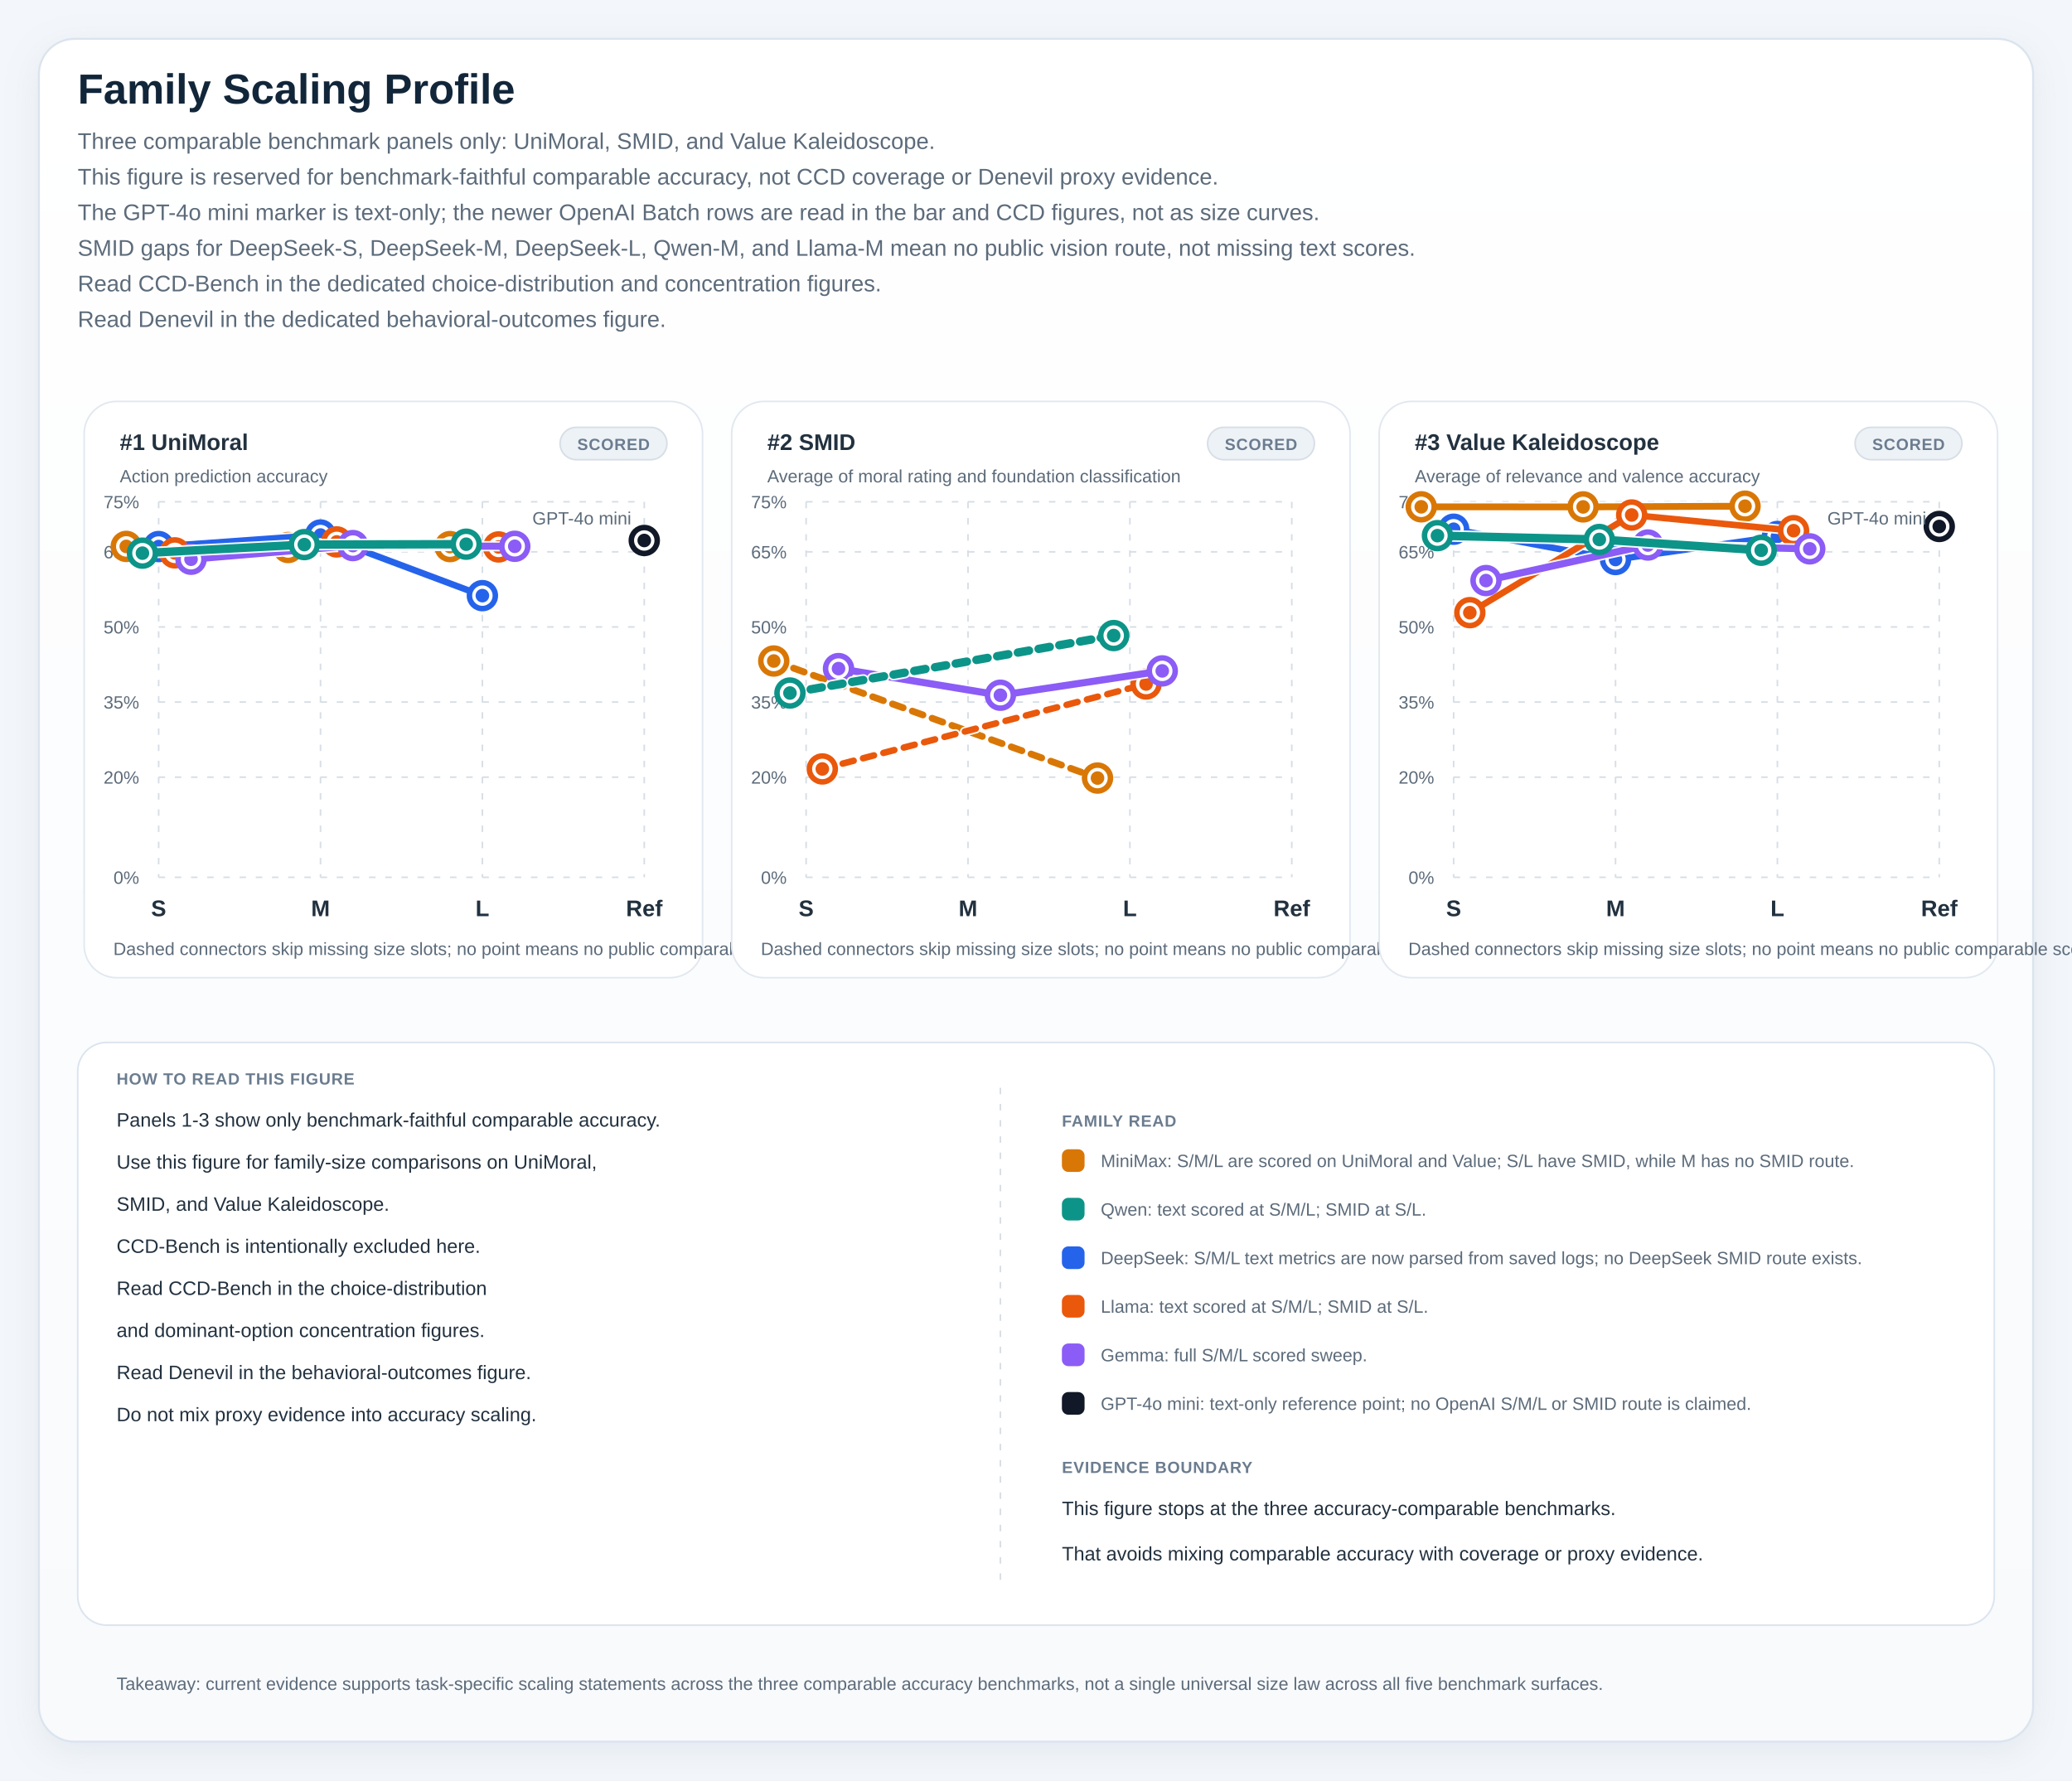
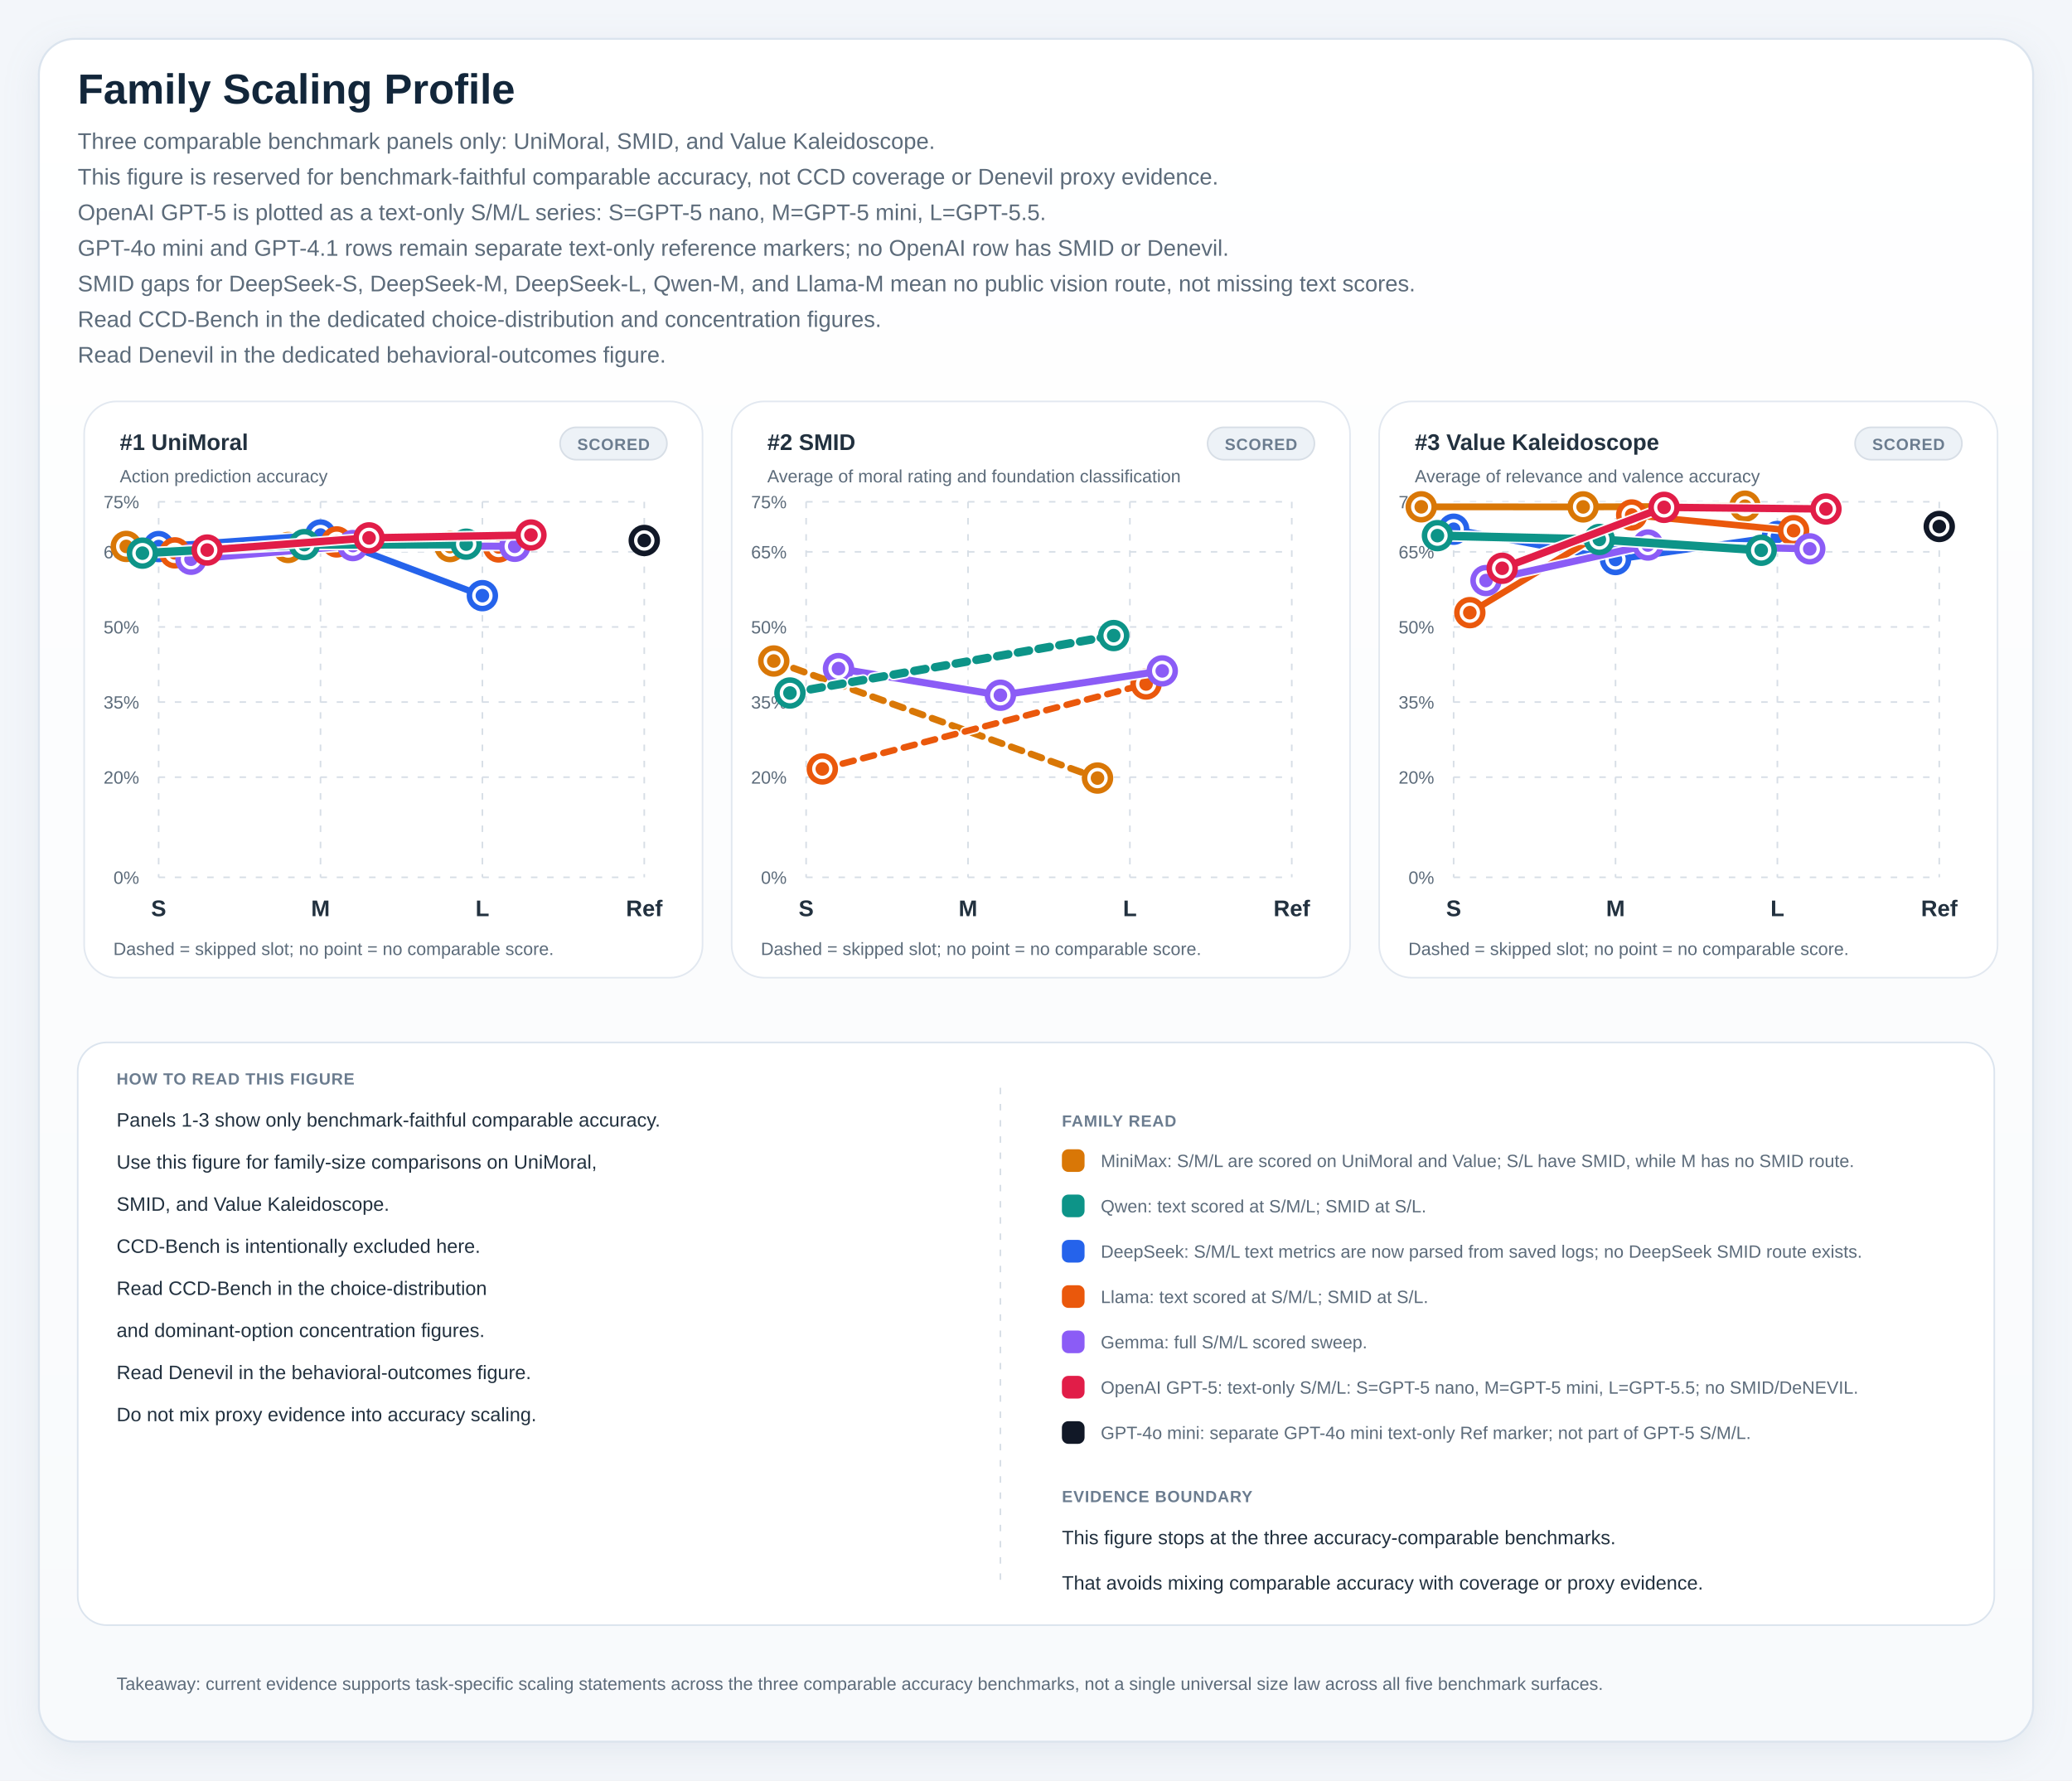
<svg xmlns="http://www.w3.org/2000/svg" viewBox="0 0 1280 1100" role="img" preserveAspectRatio="xMidYMin meet" style="max-width:100%;height:auto">
  <defs>
    <linearGradient id="panelGradient" x1="0" x2="0" y1="0" y2="1">
      <stop offset="0%" stop-color="#ffffff" />
      <stop offset="100%" stop-color="#f8fafc" />
    </linearGradient>
    <pattern id="diagonalHatch" width="8" height="8" patternUnits="userSpaceOnUse" patternTransform="rotate(45)">
      <line x1="0" y1="0" x2="0" y2="8" stroke="#cdd6e1" stroke-width="3" />
    </pattern>
    <filter id="softShadow" x="-20%" y="-20%" width="140%" height="140%">
      <feDropShadow dx="0" dy="6" stdDeviation="10" flood-color="#9fb0c2" flood-opacity="0.18" />
    </filter>
    <style>
.canvas { fill: #f3f6fa; }
.title { font: 700 26px 'IBM Plex Sans', 'Helvetica Neue', Arial, sans-serif; fill: #12263a; }
.subtitle { font: 400 14px 'IBM Plex Sans', 'Helvetica Neue', Arial, sans-serif; fill: #5c6b7a; }
.axis { font: 600 14px 'IBM Plex Sans', 'Helvetica Neue', Arial, sans-serif; fill: #22313f; }
.label { font: 500 13px 'IBM Plex Sans', 'Helvetica Neue', Arial, sans-serif; fill: #22313f; }
.metric { font: 700 20px 'IBM Plex Sans', 'Helvetica Neue', Arial, sans-serif; fill: #12263a; }
.celltext { font: 700 16px 'IBM Plex Sans', 'Helvetica Neue', Arial, sans-serif; fill: #ffffff; }
.celltext-dark { font: 700 16px 'IBM Plex Sans', 'Helvetica Neue', Arial, sans-serif; fill: #173042; }
.cellsub { font: 500 11px 'IBM Plex Sans', 'Helvetica Neue', Arial, sans-serif; fill: rgba(255,255,255,0.88); }
.cellsub-dark { font: 600 11px 'IBM Plex Sans', 'Helvetica Neue', Arial, sans-serif; fill: #385062; }
.body { font: 500 12px 'IBM Plex Sans', 'Helvetica Neue', Arial, sans-serif; fill: #22313f; }
.small { font: 500 11px 'IBM Plex Sans', 'Helvetica Neue', Arial, sans-serif; fill: #5c6b7a; }
.tiny { font: 600 10px 'IBM Plex Sans', 'Helvetica Neue', Arial, sans-serif; fill: #6b7c8f; letter-spacing: 0.04em; }
.grid { fill: #ffffff; stroke: #d7dee6; stroke-width: 1.25; }
.panel { fill: url(#panelGradient); stroke: #dbe4ee; stroke-width: 1.25; filter: url(#softShadow); }
.subpanel { fill: #ffffff; stroke: #e2e8f0; stroke-width: 1; }
.legend-card { fill: #ffffff; stroke: #dbe4ee; stroke-width: 1; }
.guide { stroke: #d7dee6; stroke-width: 1; stroke-dasharray: 4 6; }
.baseline { stroke: #aab7c6; stroke-width: 1.1; }
.muted-cell { fill: #eef2f7; stroke: #d7dee6; stroke-width: 1; }
.muted-bar { fill: #ecf1f6; stroke: #d7dee6; stroke-width: 1; }
.outline { stroke: rgba(255,255,255,0.9); stroke-width: 1; }
</style>
  </defs>
  <rect x="0" y="0" width="1280" height="1100" class="canvas" />
  <rect x="24" y="24" width="1232" height="1052" rx="22" class="panel" />
  <text x="48" y="64" class="title">Family Scaling Profile</text>
  <text x="48" y="92" class="subtitle">Three comparable benchmark panels only: UniMoral, SMID, and Value Kaleidoscope.</text>
  <text x="48" y="114" class="subtitle">This figure is reserved for benchmark-faithful comparable accuracy, not CCD coverage or Denevil proxy evidence.</text>
-   <text x="48" y="136" class="subtitle">The GPT-4o mini marker is text-only; the newer OpenAI Batch rows are read in the bar and CCD figures, not as size curves.</text>
-   <text x="48" y="158" class="subtitle">SMID gaps for DeepSeek-S, DeepSeek-M, DeepSeek-L, Qwen-M, and Llama-M mean no public vision route, not missing text scores.</text>
-   <text x="48" y="180" class="subtitle">Read CCD-Bench in the dedicated choice-distribution and concentration figures.</text>
-   <text x="48" y="202" class="subtitle">Read Denevil in the dedicated behavioral-outcomes figure.</text>
+   <text x="48" y="136" class="subtitle">OpenAI GPT-5 is plotted as a text-only S/M/L series: S=GPT-5 nano, M=GPT-5 mini, L=GPT-5.5.</text>
+   <text x="48" y="158" class="subtitle">GPT-4o mini and GPT-4.1 rows remain separate text-only reference markers; no OpenAI row has SMID or Denevil.</text>
+   <text x="48" y="180" class="subtitle">SMID gaps for DeepSeek-S, DeepSeek-M, DeepSeek-L, Qwen-M, and Llama-M mean no public vision route, not missing text scores.</text>
+   <text x="48" y="202" class="subtitle">Read CCD-Bench in the dedicated choice-distribution and concentration figures.</text>
+   <text x="48" y="224" class="subtitle">Read Denevil in the dedicated behavioral-outcomes figure.</text>
  <rect x="52" y="248" width="382" height="356" rx="20" class="subpanel" />
  <rect x="346" y="264" width="66" height="20" rx="10" fill="#edf2f7" stroke="#d7dee6" stroke-width="1" />
  <text x="379" y="278" text-anchor="middle" class="tiny">SCORED</text>
  <text x="74" y="278" class="axis">#1 UniMoral</text>
  <text x="74" y="298" class="small">Action prediction accuracy</text>
  <line x1="98" y1="542.00" x2="398" y2="542.00" class="guide" />
  <text x="86" y="546.00" text-anchor="end" class="small">0%</text>
  <line x1="98" y1="480.13" x2="398" y2="480.13" class="guide" />
  <text x="86" y="484.13" text-anchor="end" class="small">20%</text>
  <line x1="98" y1="433.73" x2="398" y2="433.73" class="guide" />
  <text x="86" y="437.73" text-anchor="end" class="small">35%</text>
  <line x1="98" y1="387.33" x2="398" y2="387.33" class="guide" />
  <text x="86" y="391.33" text-anchor="end" class="small">50%</text>
  <line x1="98" y1="340.93" x2="398" y2="340.93" class="guide" />
  <text x="86" y="344.93" text-anchor="end" class="small">65%</text>
  <line x1="98" y1="310.00" x2="398" y2="310.00" class="guide" />
  <text x="86" y="314.00" text-anchor="end" class="small">75%</text>
  <line x1="98.00" y1="310" x2="98.00" y2="542" class="guide" />
  <text x="98.00" y="566" text-anchor="middle" class="axis">S</text>
  <line x1="198.00" y1="310" x2="198.00" y2="542" class="guide" />
  <text x="198.00" y="566" text-anchor="middle" class="axis">M</text>
  <line x1="298.00" y1="310" x2="298.00" y2="542" class="guide" />
  <text x="298.00" y="566" text-anchor="middle" class="axis">L</text>
  <line x1="398.00" y1="310" x2="398.00" y2="542" class="guide" />
  <text x="398.00" y="566" text-anchor="middle" class="axis">Ref</text>
  <line x1="78.00" y1="337.57" x2="178.00" y2="338.24" stroke="#ffffff" stroke-width="6.2" stroke-linecap="round" opacity="0.95" />
  <line x1="78.00" y1="337.57" x2="178.00" y2="338.24" stroke="#d97706" stroke-width="4.2" stroke-linecap="round" />
  <line x1="178.00" y1="338.24" x2="278.00" y2="337.68" stroke="#ffffff" stroke-width="6.2" stroke-linecap="round" opacity="0.95" />
  <line x1="178.00" y1="338.24" x2="278.00" y2="337.68" stroke="#d97706" stroke-width="4.2" stroke-linecap="round" />
  <circle cx="78.00" cy="337.57" r="8" fill="#ffffff" stroke="#d97706" stroke-width="3.4" />
  <circle cx="78.00" cy="337.57" r="4.2" fill="#d97706" />
  <circle cx="178.00" cy="338.24" r="8" fill="#ffffff" stroke="#d97706" stroke-width="3.4" />
  <circle cx="178.00" cy="338.24" r="4.2" fill="#d97706" />
  <circle cx="278.00" cy="337.68" r="8" fill="#ffffff" stroke="#d97706" stroke-width="3.4" />
  <circle cx="278.00" cy="337.68" r="4.2" fill="#d97706" />
  <line x1="98.00" y1="337.66" x2="198.00" y2="330.53" stroke="#ffffff" stroke-width="6.0" stroke-linecap="round" opacity="0.95" />
  <line x1="98.00" y1="337.66" x2="198.00" y2="330.53" stroke="#2563eb" stroke-width="4.0" stroke-linecap="round" />
  <line x1="198.00" y1="330.53" x2="298.00" y2="367.98" stroke="#ffffff" stroke-width="6.0" stroke-linecap="round" opacity="0.95" />
  <line x1="198.00" y1="330.53" x2="298.00" y2="367.98" stroke="#2563eb" stroke-width="4.0" stroke-linecap="round" />
  <circle cx="98.00" cy="337.66" r="8" fill="#ffffff" stroke="#2563eb" stroke-width="3.4" />
  <circle cx="98.00" cy="337.66" r="4.2" fill="#2563eb" />
  <circle cx="198.00" cy="330.53" r="8" fill="#ffffff" stroke="#2563eb" stroke-width="3.4" />
  <circle cx="198.00" cy="330.53" r="4.2" fill="#2563eb" />
  <circle cx="298.00" cy="367.98" r="8" fill="#ffffff" stroke="#2563eb" stroke-width="3.4" />
  <circle cx="298.00" cy="367.98" r="4.2" fill="#2563eb" />
  <line x1="108.00" y1="341.55" x2="208.00" y2="334.79" stroke="#ffffff" stroke-width="6.0" stroke-linecap="round" opacity="0.95" />
  <line x1="108.00" y1="341.55" x2="208.00" y2="334.79" stroke="#ea580c" stroke-width="4.0" stroke-linecap="round" />
  <line x1="208.00" y1="334.79" x2="308.00" y2="337.89" stroke="#ffffff" stroke-width="6.0" stroke-linecap="round" opacity="0.95" />
  <line x1="208.00" y1="334.79" x2="308.00" y2="337.89" stroke="#ea580c" stroke-width="4.0" stroke-linecap="round" />
  <circle cx="108.00" cy="341.55" r="8" fill="#ffffff" stroke="#ea580c" stroke-width="3.4" />
  <circle cx="108.00" cy="341.55" r="4.2" fill="#ea580c" />
  <circle cx="208.00" cy="334.79" r="8" fill="#ffffff" stroke="#ea580c" stroke-width="3.4" />
  <circle cx="208.00" cy="334.79" r="4.2" fill="#ea580c" />
  <circle cx="308.00" cy="337.89" r="8" fill="#ffffff" stroke="#ea580c" stroke-width="3.4" />
  <circle cx="308.00" cy="337.89" r="4.2" fill="#ea580c" />
  <line x1="118.00" y1="345.50" x2="218.00" y2="337.05" stroke="#ffffff" stroke-width="6.4" stroke-linecap="round" opacity="0.95" />
  <line x1="118.00" y1="345.50" x2="218.00" y2="337.05" stroke="#8b5cf6" stroke-width="4.4" stroke-linecap="round" />
  <line x1="218.00" y1="337.05" x2="318.00" y2="337.50" stroke="#ffffff" stroke-width="6.4" stroke-linecap="round" opacity="0.95" />
  <line x1="218.00" y1="337.05" x2="318.00" y2="337.50" stroke="#8b5cf6" stroke-width="4.4" stroke-linecap="round" />
  <circle cx="118.00" cy="345.50" r="8" fill="#ffffff" stroke="#8b5cf6" stroke-width="3.4" />
  <circle cx="118.00" cy="345.50" r="4.2" fill="#8b5cf6" />
  <circle cx="218.00" cy="337.05" r="8" fill="#ffffff" stroke="#8b5cf6" stroke-width="3.4" />
  <circle cx="218.00" cy="337.05" r="4.2" fill="#8b5cf6" />
  <circle cx="318.00" cy="337.50" r="8" fill="#ffffff" stroke="#8b5cf6" stroke-width="3.4" />
  <circle cx="318.00" cy="337.50" r="4.2" fill="#8b5cf6" />
  <line x1="88.00" y1="341.73" x2="188.00" y2="336.45" stroke="#ffffff" stroke-width="7.2" stroke-linecap="round" opacity="0.95" />
  <line x1="88.00" y1="341.73" x2="188.00" y2="336.45" stroke="#0d9488" stroke-width="5.2" stroke-linecap="round" />
  <line x1="188.00" y1="336.45" x2="288.00" y2="336.20" stroke="#ffffff" stroke-width="7.2" stroke-linecap="round" opacity="0.95" />
  <line x1="188.00" y1="336.45" x2="288.00" y2="336.20" stroke="#0d9488" stroke-width="5.2" stroke-linecap="round" />
  <circle cx="88.00" cy="341.73" r="8" fill="#ffffff" stroke="#0d9488" stroke-width="3.4" />
  <circle cx="88.00" cy="341.73" r="4.2" fill="#0d9488" />
  <circle cx="188.00" cy="336.45" r="8" fill="#ffffff" stroke="#0d9488" stroke-width="3.4" />
  <circle cx="188.00" cy="336.45" r="4.2" fill="#0d9488" />
  <circle cx="288.00" cy="336.20" r="8" fill="#ffffff" stroke="#0d9488" stroke-width="3.4" />
  <circle cx="288.00" cy="336.20" r="4.2" fill="#0d9488" />
+   <line x1="128.00" y1="339.83" x2="228.00" y2="332.29" stroke="#ffffff" stroke-width="6.6" stroke-linecap="round" opacity="0.95" />
+   <line x1="128.00" y1="339.83" x2="228.00" y2="332.29" stroke="#e11d48" stroke-width="4.6" stroke-linecap="round" />
+   <line x1="228.00" y1="332.29" x2="328.00" y2="330.53" stroke="#ffffff" stroke-width="6.6" stroke-linecap="round" opacity="0.95" />
+   <line x1="228.00" y1="332.29" x2="328.00" y2="330.53" stroke="#e11d48" stroke-width="4.6" stroke-linecap="round" />
+   <circle cx="128.00" cy="339.83" r="8" fill="#ffffff" stroke="#e11d48" stroke-width="3.4" />
+   <circle cx="128.00" cy="339.83" r="4.2" fill="#e11d48" />
+   <circle cx="228.00" cy="332.29" r="8" fill="#ffffff" stroke="#e11d48" stroke-width="3.4" />
+   <circle cx="228.00" cy="332.29" r="4.2" fill="#e11d48" />
+   <circle cx="328.00" cy="330.53" r="8" fill="#ffffff" stroke="#e11d48" stroke-width="3.4" />
+   <circle cx="328.00" cy="330.53" r="4.2" fill="#e11d48" />
  <circle cx="398.00" cy="333.91" r="8" fill="#ffffff" stroke="#111827" stroke-width="3.4" />
  <circle cx="398.00" cy="333.91" r="4.2" fill="#111827" />
-   <text x="390.00" y="324.00" text-anchor="end" class="small">GPT-4o mini</text>
-   <text x="70" y="590" class="small">Dashed connectors skip missing size slots; no point means no public comparable score.</text>
+   <text x="70" y="590" class="small">Dashed = skipped slot; no point = no comparable score.</text>
  <rect x="452" y="248" width="382" height="356" rx="20" class="subpanel" />
  <rect x="746" y="264" width="66" height="20" rx="10" fill="#edf2f7" stroke="#d7dee6" stroke-width="1" />
  <text x="779" y="278" text-anchor="middle" class="tiny">SCORED</text>
  <text x="474" y="278" class="axis">#2 SMID</text>
  <text x="474" y="298" class="small">Average of moral rating and foundation classification</text>
  <line x1="498" y1="542.00" x2="798" y2="542.00" class="guide" />
  <text x="486" y="546.00" text-anchor="end" class="small">0%</text>
  <line x1="498" y1="480.13" x2="798" y2="480.13" class="guide" />
  <text x="486" y="484.13" text-anchor="end" class="small">20%</text>
  <line x1="498" y1="433.73" x2="798" y2="433.73" class="guide" />
  <text x="486" y="437.73" text-anchor="end" class="small">35%</text>
  <line x1="498" y1="387.33" x2="798" y2="387.33" class="guide" />
  <text x="486" y="391.33" text-anchor="end" class="small">50%</text>
  <line x1="498" y1="340.93" x2="798" y2="340.93" class="guide" />
  <text x="486" y="344.93" text-anchor="end" class="small">65%</text>
  <line x1="498" y1="310.00" x2="798" y2="310.00" class="guide" />
  <text x="486" y="314.00" text-anchor="end" class="small">75%</text>
  <line x1="498.00" y1="310" x2="498.00" y2="542" class="guide" />
  <text x="498.00" y="566" text-anchor="middle" class="axis">S</text>
  <line x1="598.00" y1="310" x2="598.00" y2="542" class="guide" />
  <text x="598.00" y="566" text-anchor="middle" class="axis">M</text>
  <line x1="698.00" y1="310" x2="698.00" y2="542" class="guide" />
  <text x="698.00" y="566" text-anchor="middle" class="axis">L</text>
  <line x1="798.00" y1="310" x2="798.00" y2="542" class="guide" />
  <text x="798.00" y="566" text-anchor="middle" class="axis">Ref</text>
  <line x1="478.00" y1="408.37" x2="678.00" y2="480.68" stroke="#ffffff" stroke-width="6.2" stroke-linecap="round" opacity="0.95" stroke-dasharray="7 6" />
  <line x1="478.00" y1="408.37" x2="678.00" y2="480.68" stroke="#d97706" stroke-width="4.2" stroke-linecap="round" stroke-dasharray="7 6" />
  <circle cx="478.00" cy="408.37" r="8" fill="#ffffff" stroke="#d97706" stroke-width="3.4" />
  <circle cx="478.00" cy="408.37" r="4.2" fill="#d97706" />
  <circle cx="678.00" cy="480.68" r="8" fill="#ffffff" stroke="#d97706" stroke-width="3.4" />
  <circle cx="678.00" cy="480.68" r="4.2" fill="#d97706" />
  <line x1="508.00" y1="475.05" x2="708.00" y2="422.57" stroke="#ffffff" stroke-width="6.0" stroke-linecap="round" opacity="0.95" stroke-dasharray="7 6" />
  <line x1="508.00" y1="475.05" x2="708.00" y2="422.57" stroke="#ea580c" stroke-width="4.0" stroke-linecap="round" stroke-dasharray="7 6" />
  <circle cx="508.00" cy="475.05" r="8" fill="#ffffff" stroke="#ea580c" stroke-width="3.4" />
  <circle cx="508.00" cy="475.05" r="4.2" fill="#ea580c" />
  <circle cx="708.00" cy="422.57" r="8" fill="#ffffff" stroke="#ea580c" stroke-width="3.4" />
  <circle cx="708.00" cy="422.57" r="4.2" fill="#ea580c" />
  <line x1="518.00" y1="413.05" x2="618.00" y2="429.51" stroke="#ffffff" stroke-width="6.4" stroke-linecap="round" opacity="0.95" />
  <line x1="518.00" y1="413.05" x2="618.00" y2="429.51" stroke="#8b5cf6" stroke-width="4.4" stroke-linecap="round" />
  <line x1="618.00" y1="429.51" x2="718.00" y2="414.47" stroke="#ffffff" stroke-width="6.4" stroke-linecap="round" opacity="0.95" />
  <line x1="618.00" y1="429.51" x2="718.00" y2="414.47" stroke="#8b5cf6" stroke-width="4.4" stroke-linecap="round" />
  <circle cx="518.00" cy="413.05" r="8" fill="#ffffff" stroke="#8b5cf6" stroke-width="3.4" />
  <circle cx="518.00" cy="413.05" r="4.2" fill="#8b5cf6" />
  <circle cx="618.00" cy="429.51" r="8" fill="#ffffff" stroke="#8b5cf6" stroke-width="3.4" />
  <circle cx="618.00" cy="429.51" r="4.2" fill="#8b5cf6" />
  <circle cx="718.00" cy="414.47" r="8" fill="#ffffff" stroke="#8b5cf6" stroke-width="3.4" />
  <circle cx="718.00" cy="414.47" r="4.2" fill="#8b5cf6" />
  <line x1="488.00" y1="428.14" x2="688.00" y2="392.64" stroke="#ffffff" stroke-width="7.2" stroke-linecap="round" opacity="0.95" stroke-dasharray="7 6" />
  <line x1="488.00" y1="428.14" x2="688.00" y2="392.64" stroke="#0d9488" stroke-width="5.2" stroke-linecap="round" stroke-dasharray="7 6" />
  <circle cx="488.00" cy="428.14" r="8" fill="#ffffff" stroke="#0d9488" stroke-width="3.4" />
  <circle cx="488.00" cy="428.14" r="4.2" fill="#0d9488" />
  <circle cx="688.00" cy="392.64" r="8" fill="#ffffff" stroke="#0d9488" stroke-width="3.4" />
  <circle cx="688.00" cy="392.64" r="4.2" fill="#0d9488" />
-   <text x="470" y="590" class="small">Dashed connectors skip missing size slots; no point means no public comparable score.</text>
+   <text x="470" y="590" class="small">Dashed = skipped slot; no point = no comparable score.</text>
  <rect x="852" y="248" width="382" height="356" rx="20" class="subpanel" />
  <rect x="1146" y="264" width="66" height="20" rx="10" fill="#edf2f7" stroke="#d7dee6" stroke-width="1" />
  <text x="1179" y="278" text-anchor="middle" class="tiny">SCORED</text>
  <text x="874" y="278" class="axis">#3 Value Kaleidoscope</text>
  <text x="874" y="298" class="small">Average of relevance and valence accuracy</text>
  <line x1="898" y1="542.00" x2="1198" y2="542.00" class="guide" />
  <text x="886" y="546.00" text-anchor="end" class="small">0%</text>
  <line x1="898" y1="480.13" x2="1198" y2="480.13" class="guide" />
  <text x="886" y="484.13" text-anchor="end" class="small">20%</text>
  <line x1="898" y1="433.73" x2="1198" y2="433.73" class="guide" />
  <text x="886" y="437.73" text-anchor="end" class="small">35%</text>
  <line x1="898" y1="387.33" x2="1198" y2="387.33" class="guide" />
  <text x="886" y="391.33" text-anchor="end" class="small">50%</text>
  <line x1="898" y1="340.93" x2="1198" y2="340.93" class="guide" />
  <text x="886" y="344.93" text-anchor="end" class="small">65%</text>
  <line x1="898" y1="310.00" x2="1198" y2="310.00" class="guide" />
  <text x="886" y="314.00" text-anchor="end" class="small">75%</text>
  <line x1="898.00" y1="310" x2="898.00" y2="542" class="guide" />
  <text x="898.00" y="566" text-anchor="middle" class="axis">S</text>
  <line x1="998.00" y1="310" x2="998.00" y2="542" class="guide" />
  <text x="998.00" y="566" text-anchor="middle" class="axis">M</text>
  <line x1="1098.00" y1="310" x2="1098.00" y2="542" class="guide" />
  <text x="1098.00" y="566" text-anchor="middle" class="axis">L</text>
  <line x1="1198.00" y1="310" x2="1198.00" y2="542" class="guide" />
  <text x="1198.00" y="566" text-anchor="middle" class="axis">Ref</text>
  <line x1="878.00" y1="313.11" x2="978.00" y2="313.16" stroke="#ffffff" stroke-width="6.2" stroke-linecap="round" opacity="0.95" />
  <line x1="878.00" y1="313.11" x2="978.00" y2="313.16" stroke="#d97706" stroke-width="4.2" stroke-linecap="round" />
  <line x1="978.00" y1="313.16" x2="1078.00" y2="312.72" stroke="#ffffff" stroke-width="6.2" stroke-linecap="round" opacity="0.95" />
  <line x1="978.00" y1="313.16" x2="1078.00" y2="312.72" stroke="#d97706" stroke-width="4.2" stroke-linecap="round" />
  <circle cx="878.00" cy="313.11" r="8" fill="#ffffff" stroke="#d97706" stroke-width="3.4" />
  <circle cx="878.00" cy="313.11" r="4.2" fill="#d97706" />
  <circle cx="978.00" cy="313.16" r="8" fill="#ffffff" stroke="#d97706" stroke-width="3.4" />
  <circle cx="978.00" cy="313.16" r="4.2" fill="#d97706" />
  <circle cx="1078.00" cy="312.72" r="8" fill="#ffffff" stroke="#d97706" stroke-width="3.4" />
  <circle cx="1078.00" cy="312.72" r="4.2" fill="#d97706" />
  <line x1="898.00" y1="326.95" x2="998.00" y2="345.67" stroke="#ffffff" stroke-width="6.0" stroke-linecap="round" opacity="0.95" />
  <line x1="898.00" y1="326.95" x2="998.00" y2="345.67" stroke="#2563eb" stroke-width="4.0" stroke-linecap="round" />
  <line x1="998.00" y1="345.67" x2="1098.00" y2="331.45" stroke="#ffffff" stroke-width="6.0" stroke-linecap="round" opacity="0.95" />
  <line x1="998.00" y1="345.67" x2="1098.00" y2="331.45" stroke="#2563eb" stroke-width="4.0" stroke-linecap="round" />
  <circle cx="898.00" cy="326.95" r="8" fill="#ffffff" stroke="#2563eb" stroke-width="3.4" />
  <circle cx="898.00" cy="326.95" r="4.2" fill="#2563eb" />
  <circle cx="998.00" cy="345.67" r="8" fill="#ffffff" stroke="#2563eb" stroke-width="3.4" />
  <circle cx="998.00" cy="345.67" r="4.2" fill="#2563eb" />
  <circle cx="1098.00" cy="331.45" r="8" fill="#ffffff" stroke="#2563eb" stroke-width="3.4" />
  <circle cx="1098.00" cy="331.45" r="4.2" fill="#2563eb" />
  <line x1="908.00" y1="378.49" x2="1008.00" y2="318.15" stroke="#ffffff" stroke-width="6.0" stroke-linecap="round" opacity="0.95" />
  <line x1="908.00" y1="378.49" x2="1008.00" y2="318.15" stroke="#ea580c" stroke-width="4.0" stroke-linecap="round" />
  <line x1="1008.00" y1="318.15" x2="1108.00" y2="327.84" stroke="#ffffff" stroke-width="6.0" stroke-linecap="round" opacity="0.95" />
  <line x1="1008.00" y1="318.15" x2="1108.00" y2="327.84" stroke="#ea580c" stroke-width="4.0" stroke-linecap="round" />
  <circle cx="908.00" cy="378.49" r="8" fill="#ffffff" stroke="#ea580c" stroke-width="3.4" />
  <circle cx="908.00" cy="378.49" r="4.2" fill="#ea580c" />
  <circle cx="1008.00" cy="318.15" r="8" fill="#ffffff" stroke="#ea580c" stroke-width="3.4" />
  <circle cx="1008.00" cy="318.15" r="4.2" fill="#ea580c" />
  <circle cx="1108.00" cy="327.84" r="8" fill="#ffffff" stroke="#ea580c" stroke-width="3.4" />
  <circle cx="1108.00" cy="327.84" r="4.2" fill="#ea580c" />
  <line x1="918.00" y1="358.67" x2="1018.00" y2="336.71" stroke="#ffffff" stroke-width="6.4" stroke-linecap="round" opacity="0.95" />
  <line x1="918.00" y1="358.67" x2="1018.00" y2="336.71" stroke="#8b5cf6" stroke-width="4.4" stroke-linecap="round" />
  <line x1="1018.00" y1="336.71" x2="1118.00" y2="339.08" stroke="#ffffff" stroke-width="6.4" stroke-linecap="round" opacity="0.95" />
  <line x1="1018.00" y1="336.71" x2="1118.00" y2="339.08" stroke="#8b5cf6" stroke-width="4.4" stroke-linecap="round" />
  <circle cx="918.00" cy="358.67" r="8" fill="#ffffff" stroke="#8b5cf6" stroke-width="3.4" />
  <circle cx="918.00" cy="358.67" r="4.2" fill="#8b5cf6" />
  <circle cx="1018.00" cy="336.71" r="8" fill="#ffffff" stroke="#8b5cf6" stroke-width="3.4" />
  <circle cx="1018.00" cy="336.71" r="4.2" fill="#8b5cf6" />
  <circle cx="1118.00" cy="339.08" r="8" fill="#ffffff" stroke="#8b5cf6" stroke-width="3.4" />
  <circle cx="1118.00" cy="339.08" r="4.2" fill="#8b5cf6" />
  <line x1="888.00" y1="330.91" x2="988.00" y2="333.29" stroke="#ffffff" stroke-width="7.2" stroke-linecap="round" opacity="0.95" />
  <line x1="888.00" y1="330.91" x2="988.00" y2="333.29" stroke="#0d9488" stroke-width="5.2" stroke-linecap="round" />
  <line x1="988.00" y1="333.29" x2="1088.00" y2="339.96" stroke="#ffffff" stroke-width="7.2" stroke-linecap="round" opacity="0.95" />
  <line x1="988.00" y1="333.29" x2="1088.00" y2="339.96" stroke="#0d9488" stroke-width="5.2" stroke-linecap="round" />
  <circle cx="888.00" cy="330.91" r="8" fill="#ffffff" stroke="#0d9488" stroke-width="3.4" />
  <circle cx="888.00" cy="330.91" r="4.2" fill="#0d9488" />
  <circle cx="988.00" cy="333.29" r="8" fill="#ffffff" stroke="#0d9488" stroke-width="3.4" />
  <circle cx="988.00" cy="333.29" r="4.2" fill="#0d9488" />
  <circle cx="1088.00" cy="339.96" r="8" fill="#ffffff" stroke="#0d9488" stroke-width="3.4" />
  <circle cx="1088.00" cy="339.96" r="4.2" fill="#0d9488" />
+   <line x1="928.00" y1="351.08" x2="1028.00" y2="313.43" stroke="#ffffff" stroke-width="6.6" stroke-linecap="round" opacity="0.95" />
+   <line x1="928.00" y1="351.08" x2="1028.00" y2="313.43" stroke="#e11d48" stroke-width="4.6" stroke-linecap="round" />
+   <line x1="1028.00" y1="313.43" x2="1128.00" y2="314.44" stroke="#ffffff" stroke-width="6.6" stroke-linecap="round" opacity="0.95" />
+   <line x1="1028.00" y1="313.43" x2="1128.00" y2="314.44" stroke="#e11d48" stroke-width="4.6" stroke-linecap="round" />
+   <circle cx="928.00" cy="351.08" r="8" fill="#ffffff" stroke="#e11d48" stroke-width="3.4" />
+   <circle cx="928.00" cy="351.08" r="4.2" fill="#e11d48" />
+   <circle cx="1028.00" cy="313.43" r="8" fill="#ffffff" stroke="#e11d48" stroke-width="3.4" />
+   <circle cx="1028.00" cy="313.43" r="4.2" fill="#e11d48" />
+   <circle cx="1128.00" cy="314.44" r="8" fill="#ffffff" stroke="#e11d48" stroke-width="3.4" />
+   <circle cx="1128.00" cy="314.44" r="4.2" fill="#e11d48" />
  <circle cx="1198.00" cy="325.25" r="8" fill="#ffffff" stroke="#111827" stroke-width="3.4" />
  <circle cx="1198.00" cy="325.25" r="4.2" fill="#111827" />
-   <text x="1190.00" y="324.00" text-anchor="end" class="small">GPT-4o mini</text>
-   <text x="870" y="590" class="small">Dashed connectors skip missing size slots; no point means no public comparable score.</text>
+   <text x="870" y="590" class="small">Dashed = skipped slot; no point = no comparable score.</text>
  <rect x="48" y="644" width="1184" height="360" rx="18" class="legend-card" />
  <text x="72" y="670" class="tiny">HOW TO READ THIS FIGURE</text>
  <line x1="618" y1="672" x2="618" y2="982" class="guide" />
  <text x="72" y="696" class="body">Panels 1-3 show only benchmark-faithful comparable accuracy.</text>
  <text x="72" y="722" class="body">Use this figure for family-size comparisons on UniMoral,</text>
  <text x="72" y="748" class="body">SMID, and Value Kaleidoscope.</text>
  <text x="72" y="774" class="body">CCD-Bench is intentionally excluded here.</text>
  <text x="72" y="800" class="body">Read CCD-Bench in the choice-distribution</text>
  <text x="72" y="826" class="body">and dominant-option concentration figures.</text>
  <text x="72" y="852" class="body">Read Denevil in the behavioral-outcomes figure.</text>
  <text x="72" y="878" class="body">Do not mix proxy evidence into accuracy scaling.</text>
  <text x="656" y="696" class="tiny">FAMILY READ</text>
  <rect x="656" y="710" width="14" height="14" rx="4" fill="#d97706" />
  <text x="680" y="721" class="small">MiniMax: S/M/L are scored on UniMoral and Value; S/L have SMID, while M has no SMID route.</text>
-   <rect x="656" y="740" width="14" height="14" rx="4" fill="#0d9488" />
-   <text x="680" y="751" class="small">Qwen: text scored at S/M/L; SMID at S/L.</text>
-   <rect x="656" y="770" width="14" height="14" rx="4" fill="#2563eb" />
-   <text x="680" y="781" class="small">DeepSeek: S/M/L text metrics are now parsed from saved logs; no DeepSeek SMID route exists.</text>
-   <rect x="656" y="800" width="14" height="14" rx="4" fill="#ea580c" />
-   <text x="680" y="811" class="small">Llama: text scored at S/M/L; SMID at S/L.</text>
-   <rect x="656" y="830" width="14" height="14" rx="4" fill="#8b5cf6" />
-   <text x="680" y="841" class="small">Gemma: full S/M/L scored sweep.</text>
-   <rect x="656" y="860" width="14" height="14" rx="4" fill="#111827" />
-   <text x="680" y="871" class="small">GPT-4o mini: text-only reference point; no OpenAI S/M/L or SMID route is claimed.</text>
-   <text x="656" y="910" class="tiny">EVIDENCE BOUNDARY</text>
-   <text x="656" y="936" class="body">This figure stops at the three accuracy-comparable benchmarks.</text>
-   <text x="656" y="964" class="body">That avoids mixing comparable accuracy with coverage or proxy evidence.</text>
+   <rect x="656" y="738" width="14" height="14" rx="4" fill="#0d9488" />
+   <text x="680" y="749" class="small">Qwen: text scored at S/M/L; SMID at S/L.</text>
+   <rect x="656" y="766" width="14" height="14" rx="4" fill="#2563eb" />
+   <text x="680" y="777" class="small">DeepSeek: S/M/L text metrics are now parsed from saved logs; no DeepSeek SMID route exists.</text>
+   <rect x="656" y="794" width="14" height="14" rx="4" fill="#ea580c" />
+   <text x="680" y="805" class="small">Llama: text scored at S/M/L; SMID at S/L.</text>
+   <rect x="656" y="822" width="14" height="14" rx="4" fill="#8b5cf6" />
+   <text x="680" y="833" class="small">Gemma: full S/M/L scored sweep.</text>
+   <rect x="656" y="850" width="14" height="14" rx="4" fill="#e11d48" />
+   <text x="680" y="861" class="small">OpenAI GPT-5: text-only S/M/L: S=GPT-5 nano, M=GPT-5 mini, L=GPT-5.5; no SMID/DeNEVIL.</text>
+   <rect x="656" y="878" width="14" height="14" rx="4" fill="#111827" />
+   <text x="680" y="889" class="small">GPT-4o mini: separate GPT-4o mini text-only Ref marker; not part of GPT-5 S/M/L.</text>
+   <text x="656" y="928" class="tiny">EVIDENCE BOUNDARY</text>
+   <text x="656" y="954" class="body">This figure stops at the three accuracy-comparable benchmarks.</text>
+   <text x="656" y="982" class="body">That avoids mixing comparable accuracy with coverage or proxy evidence.</text>
  <text x="72" y="1044" class="small">Takeaway: current evidence supports task-specific scaling statements across the three comparable accuracy benchmarks, not a single universal size law across all five benchmark surfaces.</text>
</svg>
